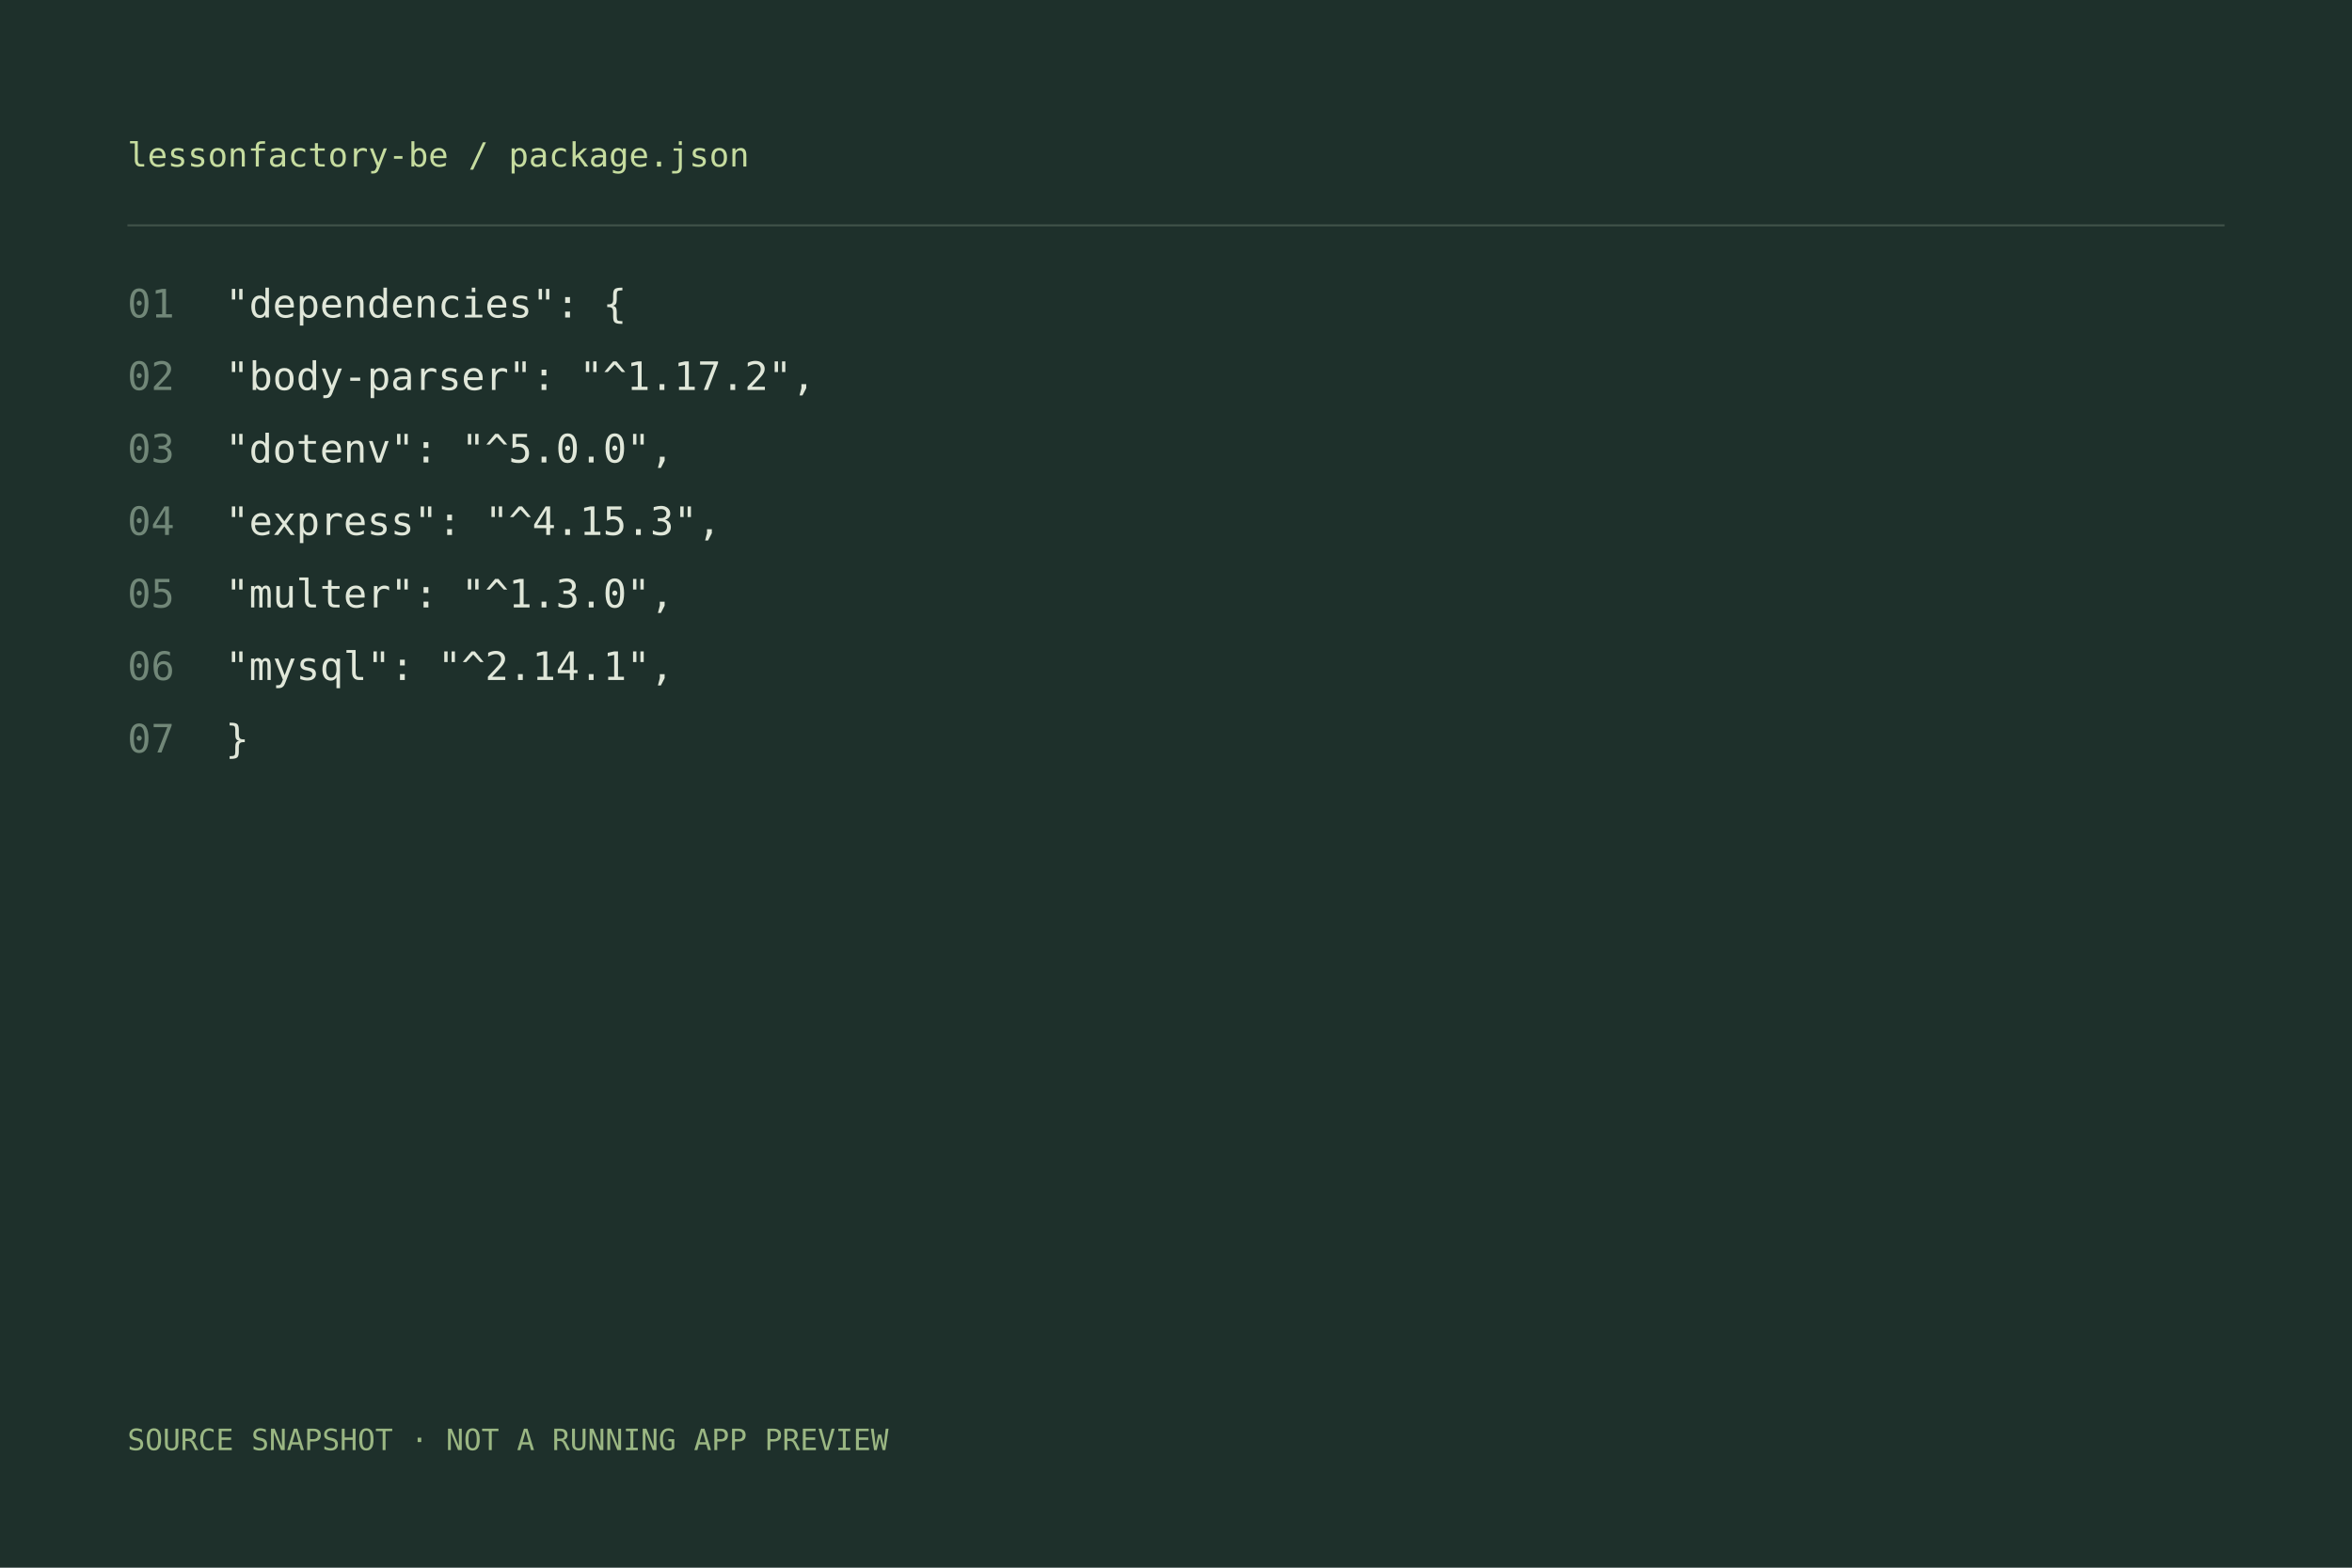
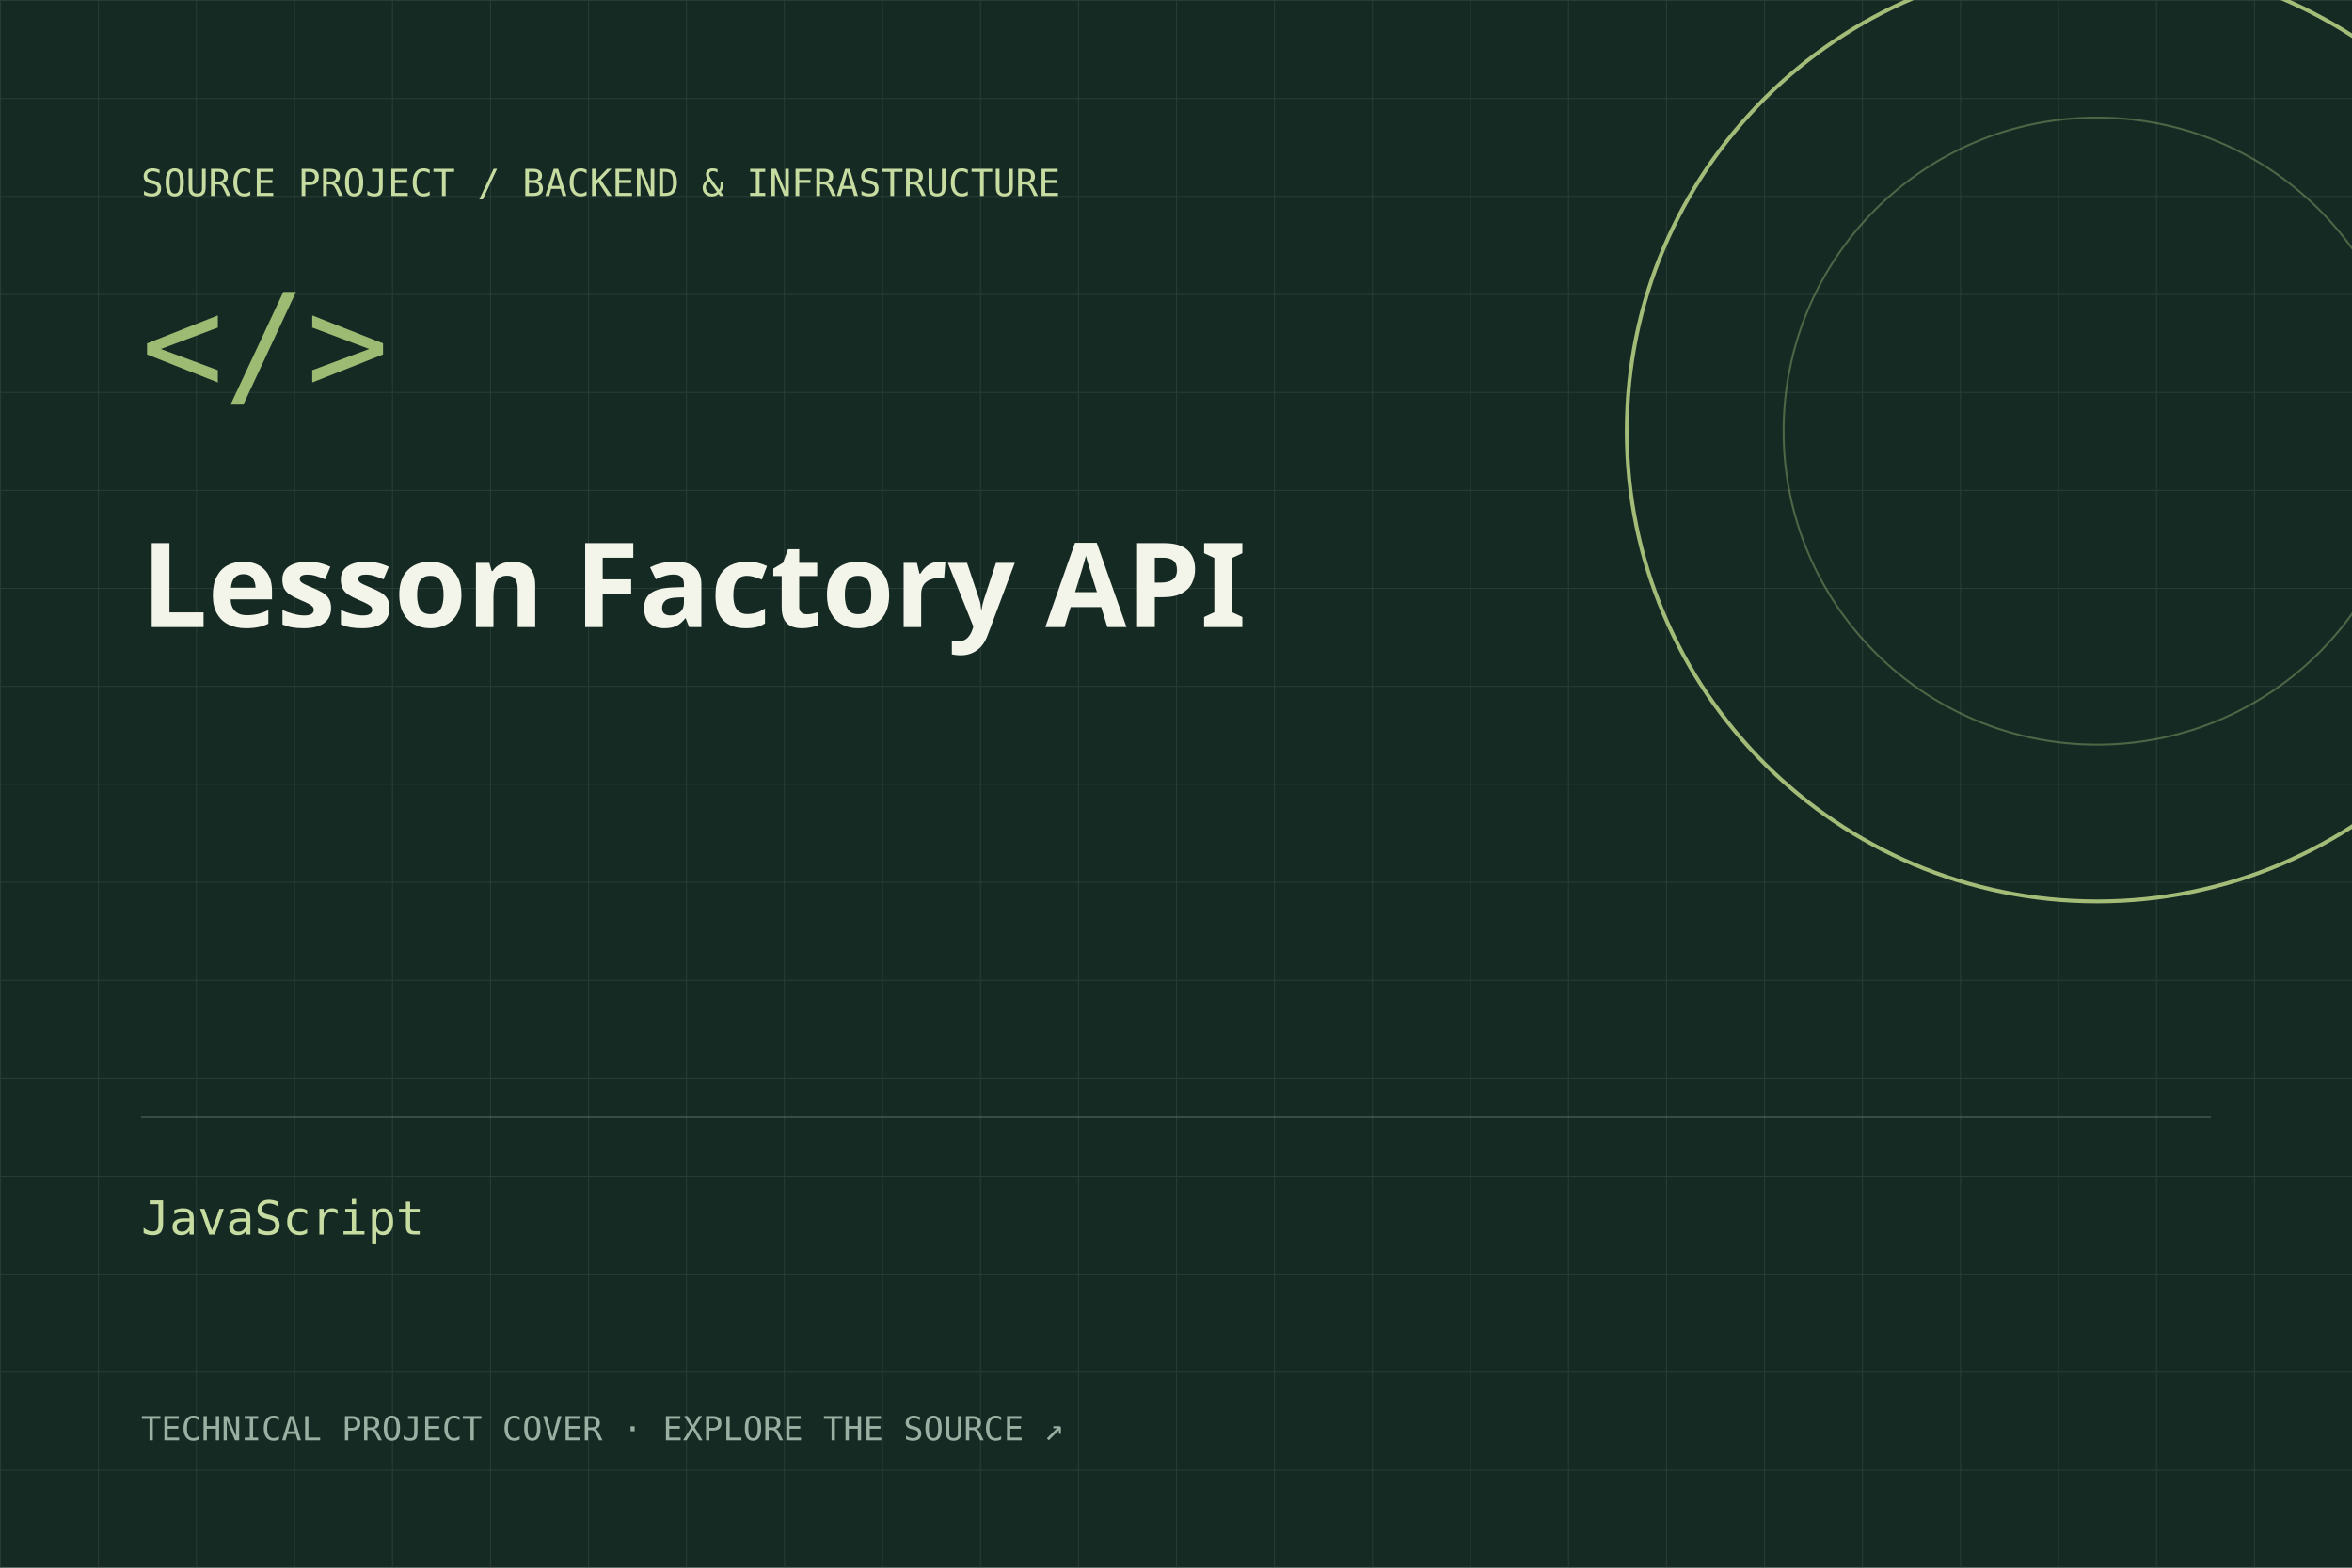
<svg xmlns="http://www.w3.org/2000/svg" width="1200" height="800" viewBox="0 0 1200 800">
-   <rect width="1200" height="800" fill="#1e302b" />
-   <text x="65" y="85" font-family="monospace" font-size="17" fill="#c6dc9f">lessonfactory-be / package.json</text>
-   <path d="M65 115H1135" stroke="#41534a" />
-   <text x="65" y="162" font-family="monospace" font-size="20" fill="#718778">01</text>
-   <text x="115" y="162" font-family="monospace" font-size="20" fill="#e0e7d9">"dependencies": {</text>
-   <text x="65" y="199" font-family="monospace" font-size="20" fill="#718778">02</text>
-   <text x="115" y="199" font-family="monospace" font-size="20" fill="#e0e7d9">  "body-parser": "^1.17.2",</text>
-   <text x="65" y="236" font-family="monospace" font-size="20" fill="#718778">03</text>
-   <text x="115" y="236" font-family="monospace" font-size="20" fill="#e0e7d9">  "dotenv": "^5.0.0",</text>
-   <text x="65" y="273" font-family="monospace" font-size="20" fill="#718778">04</text>
-   <text x="115" y="273" font-family="monospace" font-size="20" fill="#e0e7d9">  "express": "^4.15.3",</text>
-   <text x="65" y="310" font-family="monospace" font-size="20" fill="#718778">05</text>
-   <text x="115" y="310" font-family="monospace" font-size="20" fill="#e0e7d9">  "multer": "^1.3.0",</text>
-   <text x="65" y="347" font-family="monospace" font-size="20" fill="#718778">06</text>
-   <text x="115" y="347" font-family="monospace" font-size="20" fill="#e0e7d9">  "mysql": "^2.14.1",</text>
-   <text x="65" y="384" font-family="monospace" font-size="20" fill="#718778">07</text>
-   <text x="115" y="384" font-family="monospace" font-size="20" fill="#e0e7d9">}</text>
-   <text x="65" y="740" font-family="monospace" font-size="15" fill="#9bb783">SOURCE SNAPSHOT · NOT A RUNNING APP PREVIEW</text>
+   <defs>
+     <pattern id="grid" width="50" height="50" patternUnits="userSpaceOnUse">
+       <path d="M50 0H0V50" fill="none" stroke="#3c5148" stroke-width="1" />
+     </pattern>
+   </defs>
+   <rect width="1200" height="800" fill="#162a24" />
+   <rect width="1200" height="800" fill="url(#grid)" opacity=".45" />
+   <circle cx="1070" cy="220" r="240" fill="none" stroke="#a3bd78" stroke-width="2" />
+   <circle cx="1070" cy="220" r="160" fill="none" stroke="#a3bd78" opacity=".4" />
+   <text x="72" y="100" font-family="monospace" font-size="19" fill="#c7dca1">SOURCE PROJECT / BACKEND &amp; INFRASTRUCTURE</text>
+   <text x="72" y="200" font-family="monospace" font-size="70" fill="#9dbb72">&lt;/&gt;</text>
+   <text x="72" y="320" font-family="sans-serif" font-size="60" font-weight="600" fill="#f4f5ea">Lesson Factory API</text>
+   <path d="M72 570H1128" stroke="#52685b" />
+   <text x="72" y="630" font-family="monospace" font-size="24" fill="#c7dca1">JavaScript</text>
+   <text x="72" y="735" font-family="monospace" font-size="17" fill="#99b0a3">TECHNICAL PROJECT COVER · EXPLORE THE SOURCE ↗</text>
</svg>
